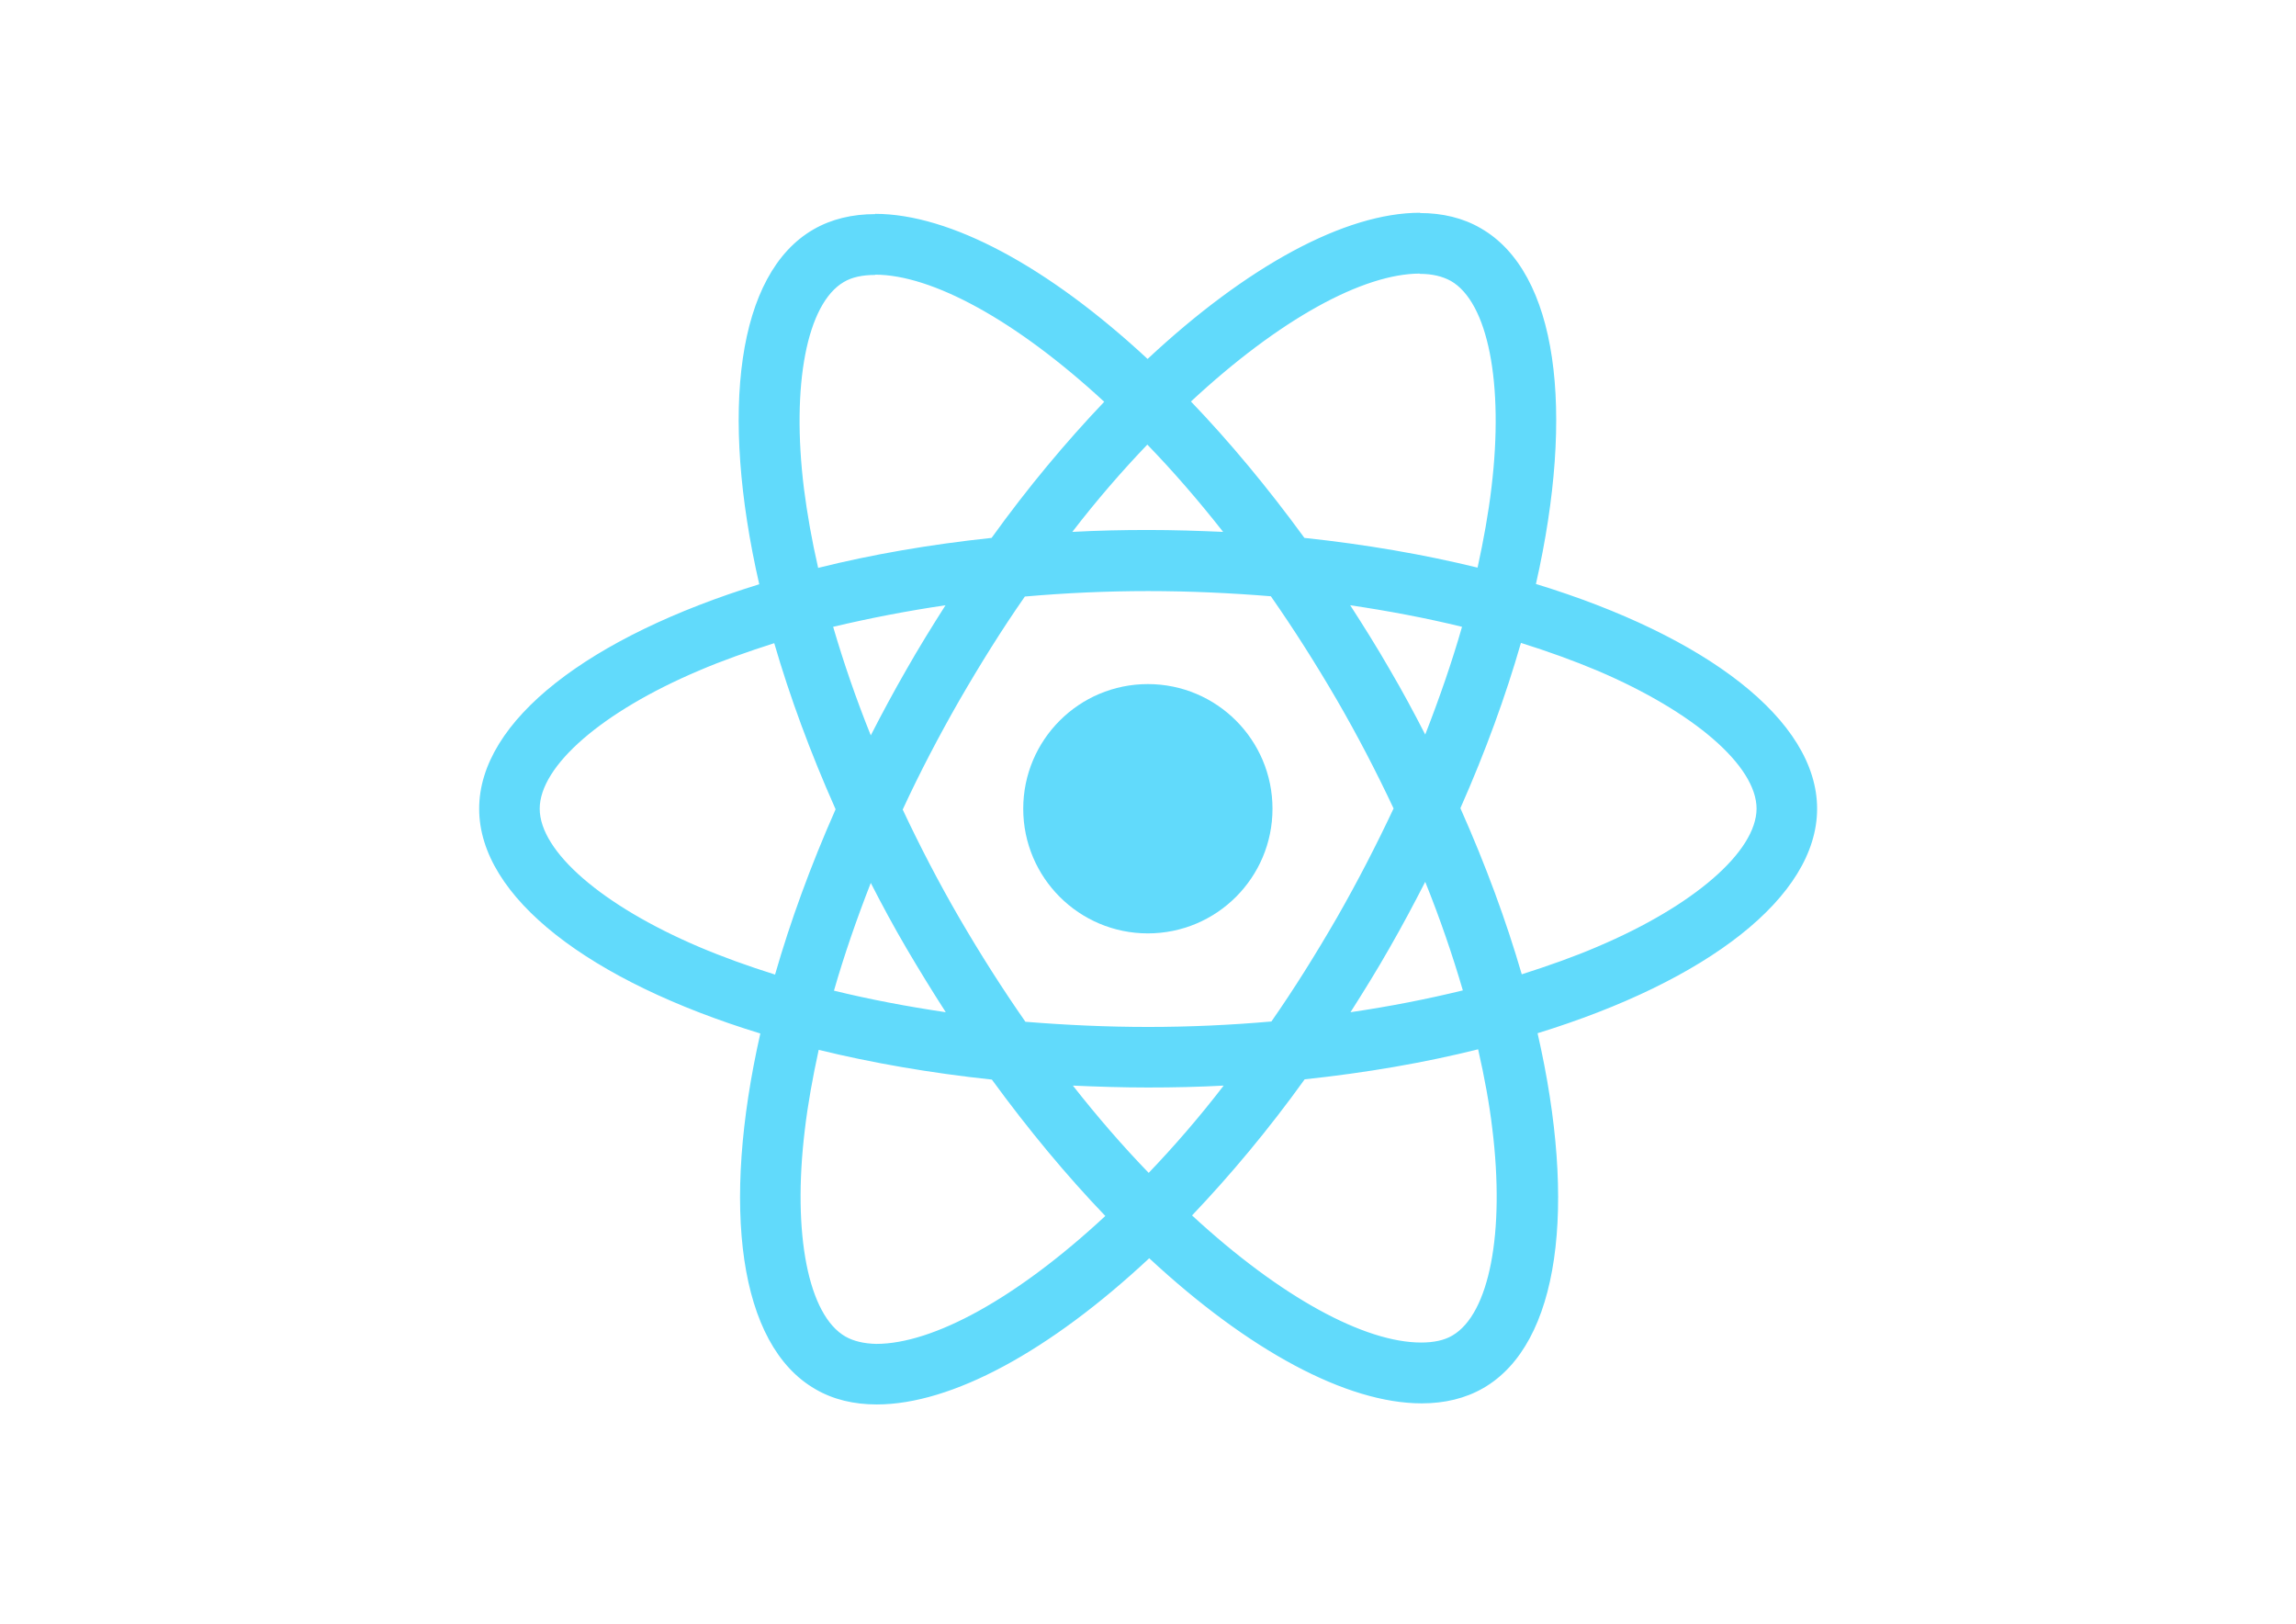
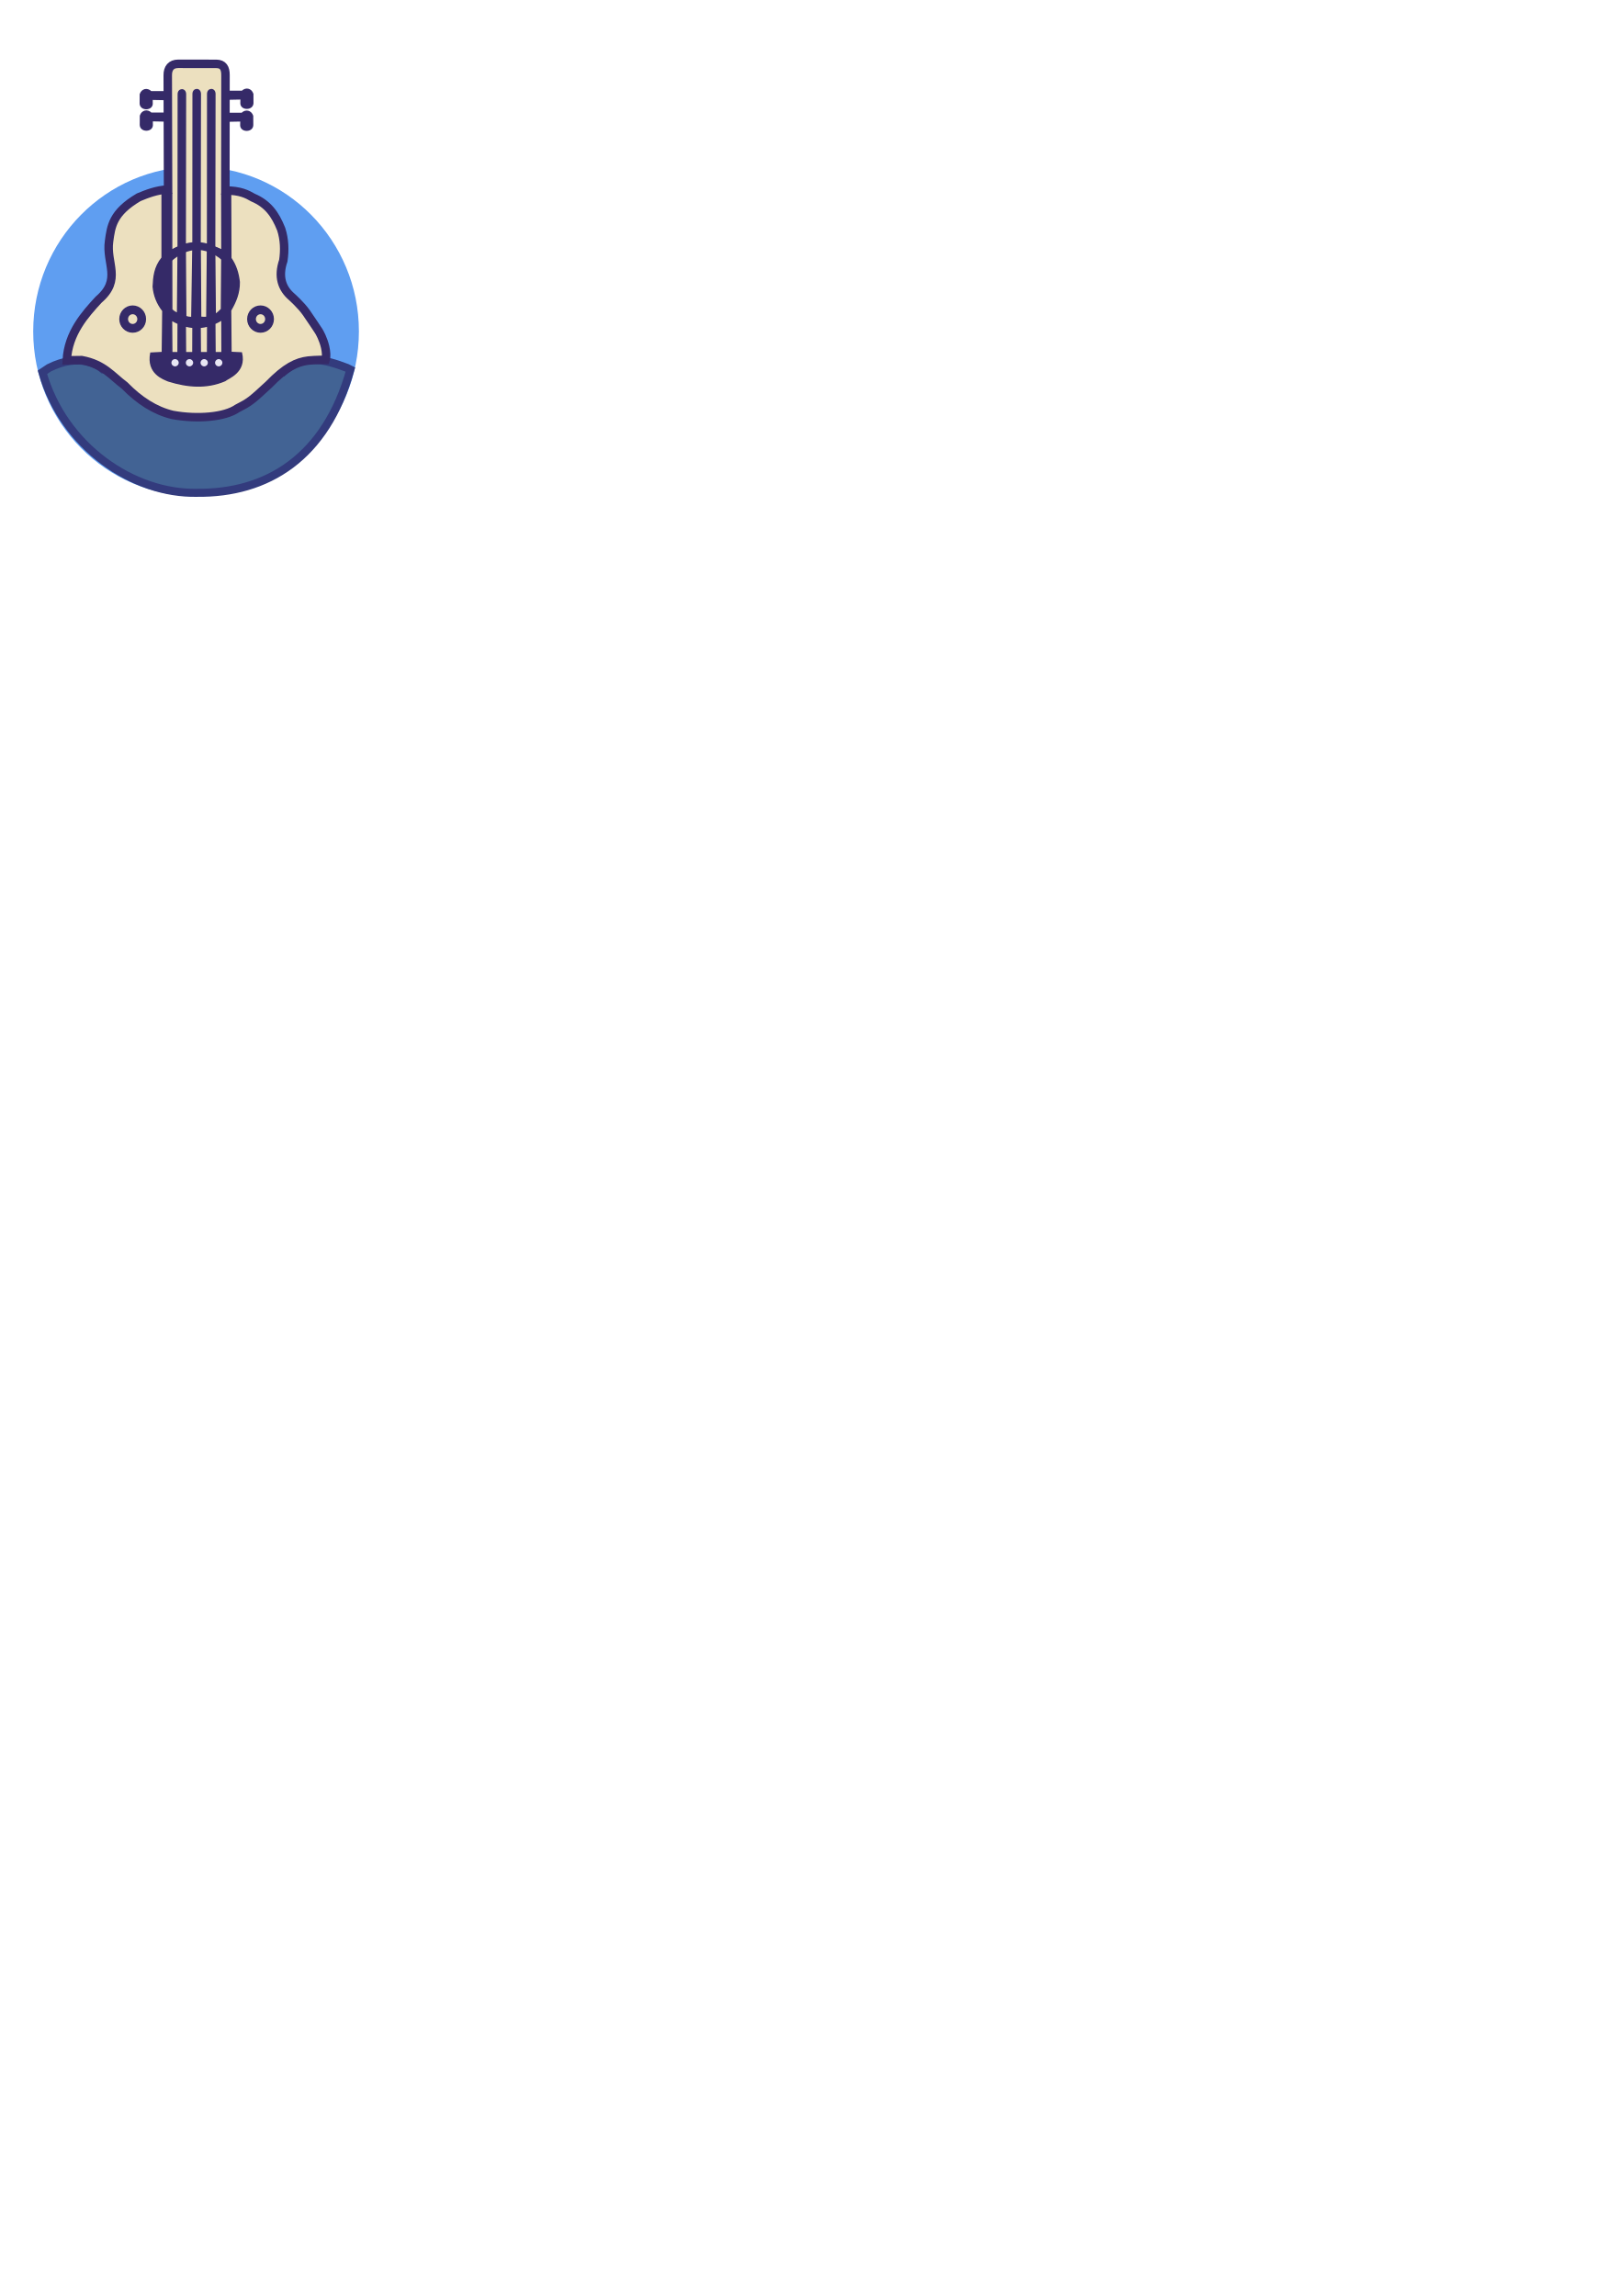
- <svg xmlns="http://www.w3.org/2000/svg" viewBox="0 0 841.9 595.3">
-   <g fill="#61DAFB">
-     <path d="M666.3 296.5c0-32.5-40.7-63.3-103.1-82.4 14.4-63.6 8-114.2-20.2-130.4-6.5-3.8-14.1-5.6-22.4-5.6v22.3c4.6 0 8.3.9 11.4 2.6 13.6 7.8 19.5 37.5 14.9 75.7-1.1 9.4-2.9 19.3-5.1 29.4-19.6-4.8-41-8.5-63.5-10.9-13.5-18.5-27.5-35.3-41.6-50 32.6-30.3 63.2-46.9 84-46.9V78c-27.5 0-63.5 19.6-99.9 53.6-36.4-33.8-72.4-53.2-99.9-53.2v22.3c20.7 0 51.4 16.5 84 46.6-14 14.7-28 31.4-41.3 49.9-22.6 2.4-44 6.1-63.6 11-2.3-10-4-19.7-5.2-29-4.7-38.2 1.1-67.9 14.6-75.8 3-1.8 6.9-2.6 11.5-2.6V78.5c-8.4 0-16 1.8-22.6 5.6-28.1 16.2-34.4 66.7-19.9 130.1-62.2 19.2-102.7 49.9-102.7 82.3 0 32.5 40.7 63.3 103.1 82.4-14.4 63.6-8 114.2 20.2 130.4 6.5 3.8 14.1 5.6 22.5 5.6 27.5 0 63.5-19.6 99.9-53.6 36.4 33.8 72.4 53.2 99.9 53.2 8.4 0 16-1.8 22.6-5.6 28.1-16.2 34.4-66.7 19.9-130.1 62-19.1 102.5-49.9 102.5-82.3zm-130.2-66.7c-3.7 12.9-8.3 26.2-13.5 39.5-4.1-8-8.4-16-13.1-24-4.6-8-9.5-15.8-14.4-23.4 14.2 2.1 27.9 4.7 41 7.9zm-45.8 106.5c-7.8 13.5-15.8 26.3-24.1 38.2-14.9 1.3-30 2-45.2 2-15.1 0-30.2-.7-45-1.9-8.3-11.9-16.4-24.6-24.2-38-7.6-13.1-14.5-26.4-20.8-39.8 6.2-13.4 13.2-26.8 20.7-39.9 7.8-13.5 15.8-26.3 24.1-38.2 14.9-1.3 30-2 45.2-2 15.1 0 30.2.7 45 1.9 8.3 11.9 16.4 24.6 24.2 38 7.6 13.1 14.5 26.4 20.8 39.8-6.3 13.4-13.2 26.8-20.7 39.9zm32.3-13c5.4 13.4 10 26.8 13.8 39.8-13.1 3.2-26.9 5.9-41.2 8 4.9-7.7 9.8-15.6 14.4-23.7 4.6-8 8.9-16.1 13-24.1zM421.2 430c-9.3-9.6-18.6-20.3-27.8-32 9 .4 18.2.7 27.5.7 9.4 0 18.7-.2 27.8-.7-9 11.7-18.3 22.4-27.5 32zm-74.4-58.9c-14.2-2.1-27.9-4.7-41-7.9 3.7-12.9 8.3-26.2 13.5-39.5 4.1 8 8.4 16 13.1 24 4.7 8 9.5 15.8 14.4 23.4zM420.7 163c9.3 9.6 18.6 20.3 27.8 32-9-.4-18.2-.7-27.5-.7-9.4 0-18.7.2-27.8.7 9-11.7 18.3-22.4 27.5-32zm-74 58.9c-4.9 7.7-9.8 15.6-14.4 23.7-4.6 8-8.9 16-13 24-5.4-13.4-10-26.8-13.8-39.8 13.1-3.1 26.9-5.8 41.2-7.9zm-90.5 125.2c-35.4-15.1-58.3-34.9-58.3-50.6 0-15.7 22.9-35.6 58.3-50.6 8.6-3.7 18-7 27.7-10.1 5.7 19.6 13.2 40 22.5 60.9-9.2 20.8-16.6 41.1-22.2 60.6-9.9-3.1-19.3-6.5-28-10.2zM310 490c-13.6-7.8-19.5-37.5-14.9-75.7 1.1-9.4 2.9-19.3 5.1-29.4 19.6 4.8 41 8.5 63.5 10.9 13.5 18.5 27.5 35.3 41.6 50-32.6 30.3-63.2 46.9-84 46.9-4.5-.1-8.3-1-11.3-2.7zm237.2-76.2c4.7 38.2-1.1 67.9-14.6 75.8-3 1.8-6.9 2.6-11.5 2.6-20.7 0-51.4-16.5-84-46.6 14-14.7 28-31.4 41.3-49.9 22.6-2.4 44-6.1 63.6-11 2.3 10.1 4.1 19.8 5.2 29.1zm38.5-66.7c-8.6 3.7-18 7-27.7 10.1-5.7-19.6-13.2-40-22.5-60.9 9.2-20.8 16.6-41.1 22.2-60.6 9.9 3.1 19.3 6.5 28.1 10.2 35.4 15.1 58.3 34.9 58.3 50.6-.1 15.7-23 35.6-58.4 50.6zM320.8 78.4z" />
-     <circle cx="420.9" cy="296.5" r="45.7" />
-     <path d="M520.5 78.1z" />
+ <svg xmlns="http://www.w3.org/2000/svg" width="210mm" height="297mm" viewBox="0 0 210 297" version="1.1" id="svg5" xml:space="preserve">
+   <defs id="defs2">
+     <linearGradient id="linearGradient1392-1">
+       <stop style="stop-color:#d701f6;stop-opacity:1;" offset="0" id="stop1388" />
+       <stop style="stop-color:#d7e090;stop-opacity:0;" offset="1" id="stop1390" />
+     </linearGradient>
+   </defs>
+   <g id="layer1">
+     <ellipse style="display:inline;opacity:1;fill:#5f9ef1;fill-opacity:1;stroke:none;stroke-width:0.185;stroke-dasharray:none;stroke-opacity:1" id="path1348" cx="25.357" cy="42.871" rx="21.062" ry="21.314" />
+     <path style="opacity:1;fill:#426394;fill-opacity:1;stroke:#333b7d;stroke-width:1.045;stroke-dasharray:none;stroke-opacity:1" d="m 5.489,48.152 0.849,-0.566 c 3.935,-1.961 6.363,-0.385 6.979,0.189 l 23.232,0.409 c 2.569,-2.439 5.432,-1.711 8.331,-0.597 l 0.44,0.22 C 42.155,59.212 34.518,63.843 25.482,63.745 17.3,63.931 8.22,57.831 5.489,48.152 Z" id="path1980" />
+     <path style="display:inline;opacity:1;fill:#ece0bf;fill-opacity:1;stroke:#352a68;stroke-width:1.097;stroke-dasharray:none;stroke-opacity:1" d="m 8.635,46.608 c 0.191,-3.538 2.375,-5.949 4.121,-7.846 3.037,-2.592 0.936,-4.69 1.35,-7.559 0.267,-1.927 0.448,-3.686 3.832,-5.684 1.063,-0.439 2.31,-0.942 3.799,-1.012 l -0.041,-14.77 c -0.009,-0.924 0.439,-1.477 1.341,-1.483 l 4.949,0.006 c 0.877,0.015 1.182,0.547 1.178,1.452 L 29.148,24.644 c 1.935,-0.008 2.838,0.491 3.569,0.912 1.912,0.821 2.864,2.12 3.651,4.089 0.436,1.347 0.47,2.735 0.273,4.07 -0.712,2.089 -0.179,3.6 1.102,4.693 0,0 1.192,1.066 1.858,2.011 0.511,0.725 1.608,2.39 1.608,2.39 0.123,0.185 0.599,1.031 0.842,2.076 0.137,0.587 0.189,1.245 0.056,1.681 -0.203,0.011 -0.338,-0.022 -0.637,-0.013 -0.542,0.017 -1.163,0.038 -1.585,0.088 -1.521,0.18 -2.955,0.868 -5.134,3.121 -2.263,2.091 -2.472,2.258 -4.078,3.081 -1.591,1.104 -5.101,1.423 -8.353,0.829 C 20.027,53.128 17.985,51.784 16.114,49.869 14.506,48.677 13.423,47.105 10.559,46.581 Z" id="path378" />
+     <g id="g1509" transform="matrix(0.3074626,0,0,0.3074626,-4.004939,-5.163864)">
+       <ellipse style="display:inline;opacity:1;fill:none;fill-opacity:1;stroke:#352a68;stroke-width:3.693;stroke-dasharray:none;stroke-opacity:1" id="path1138" cx="68.836" cy="151.04" rx="3.797" ry="3.898" />
+       <ellipse style="opacity:1;fill:none;fill-opacity:1;stroke:#352a68;stroke-width:3.693;stroke-dasharray:none;stroke-opacity:1" id="ellipse1140" cx="122.617" cy="151.04" rx="3.797" ry="3.898" />
+       <path style="opacity:1;fill:#352a68;fill-opacity:1;stroke:#352a68;stroke-width:0.6;stroke-dasharray:none;stroke-opacity:1" d="m 84.48,122.745 c 7.241,-5.14 17.343,-3.363 22.852,-0.153 l -0.716,3.4 c -7.406,-6.149 -14.748,-5.496 -21.497,0.281 z" id="path1232" />
+       <path id="path1142" style="display:inline;opacity:1;fill:#352a68;fill-opacity:1;stroke:#352a68;stroke-width:0.6;stroke-dasharray:none;stroke-opacity:1" d="m 95.758,54.492 c -0.751,0.018 -1.496,0.649 -1.488,1.857 l -0.049,62.636 c -1.056,0.091 -2.148,0.289 -3.283,0.612 l 0.098,-63.184 c -0.009,-1.242 -0.765,-1.837 -1.515,-1.819 -0.751,0.018 -1.496,0.649 -1.488,1.857 l -0.05,64.237 c -0.894,0.403 -1.812,0.879 -2.762,1.443 V 98.206 l -3.988,0.205 v 26.839 c -3.258,4.056 -3.544,8.112 -3.732,12.167 0.324,3.715 1.67,7.089 4.039,10.122 l -0.205,17.586 -4.857,0.256 c -1.629,8.568 5.409,10.802 7.362,11.656 8.103,2.538 16.076,3.204 23.772,-0.102 1.158,-1.058 8.932,-3.474 6.953,-11.656 l -4.397,-0.205 -0.153,-17.688 c 2.077,-3.554 3.715,-7.327 3.63,-11.963 -0.393,-3.521 -1.367,-6.907 -3.527,-10.02 l -0.102,-26.737 -3.681,-0.102 0.051,23.721 c -1.01,-0.569 -2.033,-1.097 -3.078,-1.563 l 0.1,-64.411 c -0.009,-1.242 -0.764,-1.837 -1.515,-1.819 -0.751,0.018 -1.497,0.649 -1.489,1.857 l -0.049,63.277 c -1.029,-0.298 -2.085,-0.515 -3.18,-0.622 L 97.273,56.311 C 97.264,55.069 96.509,54.474 95.758,54.492 Z m -1.554,65.101 -0.467,30.756 c -0.364,0.137 -2.247,-0.096 -2.595,-0.492 l -0.211,-29.632 c 1.241,-0.405 2.377,-0.542 3.272,-0.633 z m 3.01,0.044 c 1.084,0.084 2.115,0.329 3.116,0.628 l -0.287,30.018 c -0.661,0.176 -2.166,0.083 -2.632,-0.003 l -0.196,-30.643 z m -9.227,1.704 -0.251,27.342 c -0.754,-0.343 -1.486,-0.627 -2.474,-1.622 l -0.045,-24.242 c 0.9,-0.506 1.759,-1.036 2.77,-1.478 z m 15.328,0.046 c 1.209,0.523 2.071,1.055 3.065,1.59 l -0.191,23.929 c -0.395,0.274 -2.165,2.392 -2.639,1.994 z m 3.072,29.883 0.051,13.906 h -2.975 l -0.092,-12.218 -0.118,-0.022 c 1.056,-0.463 2.101,-1.02 3.134,-1.665 z m -21.216,0.153 c 0.946,0.555 1.882,1.032 2.809,1.436 l -0.044,12.316 h -2.662 z m 5.787,2.49 c 1.098,0.298 2.183,0.493 3.255,0.588 l -0.039,10.674 h -3.131 z m 9.442,0.032 -0.041,11.23 h -3.084 l -0.081,-10.665 c 1.081,-0.089 2.149,-0.28 3.205,-0.565 z" />
+       <g id="g1499">
+         <path style="opacity:1;fill:#352a68;fill-opacity:1;stroke:#352a68;stroke-width:0.6;stroke-dasharray:none;stroke-opacity:1" d="m 81.872,55.417 -5.342,1e-6 c -1.556,-1.551 -3.735,-1.047 -4.448,1.048 l -0.026,3.86 c 0.063,2.831 4.756,2.828 4.933,0.204 l -0.026,-1.994 4.959,0.102 z" id="path1288" />
+         <path style="opacity:1;fill:#352a68;fill-opacity:1;stroke:#352a68;stroke-width:0.6;stroke-dasharray:none;stroke-opacity:1" d="m 81.924,64.44 -5.342,10e-7 c -1.556,-1.551 -3.735,-1.047 -4.448,1.048 l -0.026,3.86 c 0.063,2.831 4.756,2.828 4.933,0.204 l -0.026,-1.994 4.959,0.102 z" id="path1290" />
+         <path style="opacity:1;fill:#352a68;fill-opacity:1;stroke:#352a68;stroke-width:0.6;stroke-dasharray:none;stroke-opacity:1" d="m 109.537,55.258 5.342,1e-6 c 1.556,-1.551 3.735,-1.047 4.448,1.048 l 0.026,3.86 c -0.063,2.831 -4.756,2.828 -4.933,0.204 l 0.026,-1.994 -4.959,0.102 z" id="path1292" />
+         <path style="opacity:1;fill:#352a68;fill-opacity:1;stroke:#352a68;stroke-width:0.6;stroke-dasharray:none;stroke-opacity:1" d="m 109.465,64.512 5.342,10e-7 c 1.556,-1.551 3.735,-1.047 4.448,1.048 l 0.026,3.86 c -0.063,2.831 -4.756,2.828 -4.933,0.204 l 0.026,-1.994 -4.959,0.102 z" id="path1294" />
+       </g>
+     </g>
+     <ellipse style="opacity:1;fill:#e8e6f4;fill-opacity:1;stroke:none;stroke-width:4.174;stroke-dasharray:none;stroke-opacity:1" id="path4036" cx="22.642" cy="46.922" rx="0.472" ry="0.47" />
+     <ellipse style="opacity:1;fill:#e8e6f4;fill-opacity:1;stroke:none;stroke-width:4.174;stroke-dasharray:none;stroke-opacity:1" id="ellipse4194" cx="24.509" cy="46.922" rx="0.472" ry="0.47" />
+     <ellipse style="opacity:1;fill:#e8e6f4;fill-opacity:1;stroke:none;stroke-width:4.174;stroke-dasharray:none;stroke-opacity:1" id="ellipse4196" cx="26.41" cy="46.922" rx="0.472" ry="0.47" />
+     <ellipse style="opacity:1;fill:#e8e6f4;fill-opacity:1;stroke:none;stroke-width:4.174;stroke-dasharray:none;stroke-opacity:1" id="ellipse4198" cx="28.288" cy="46.922" rx="0.472" ry="0.47" />
  </g>
</svg>
